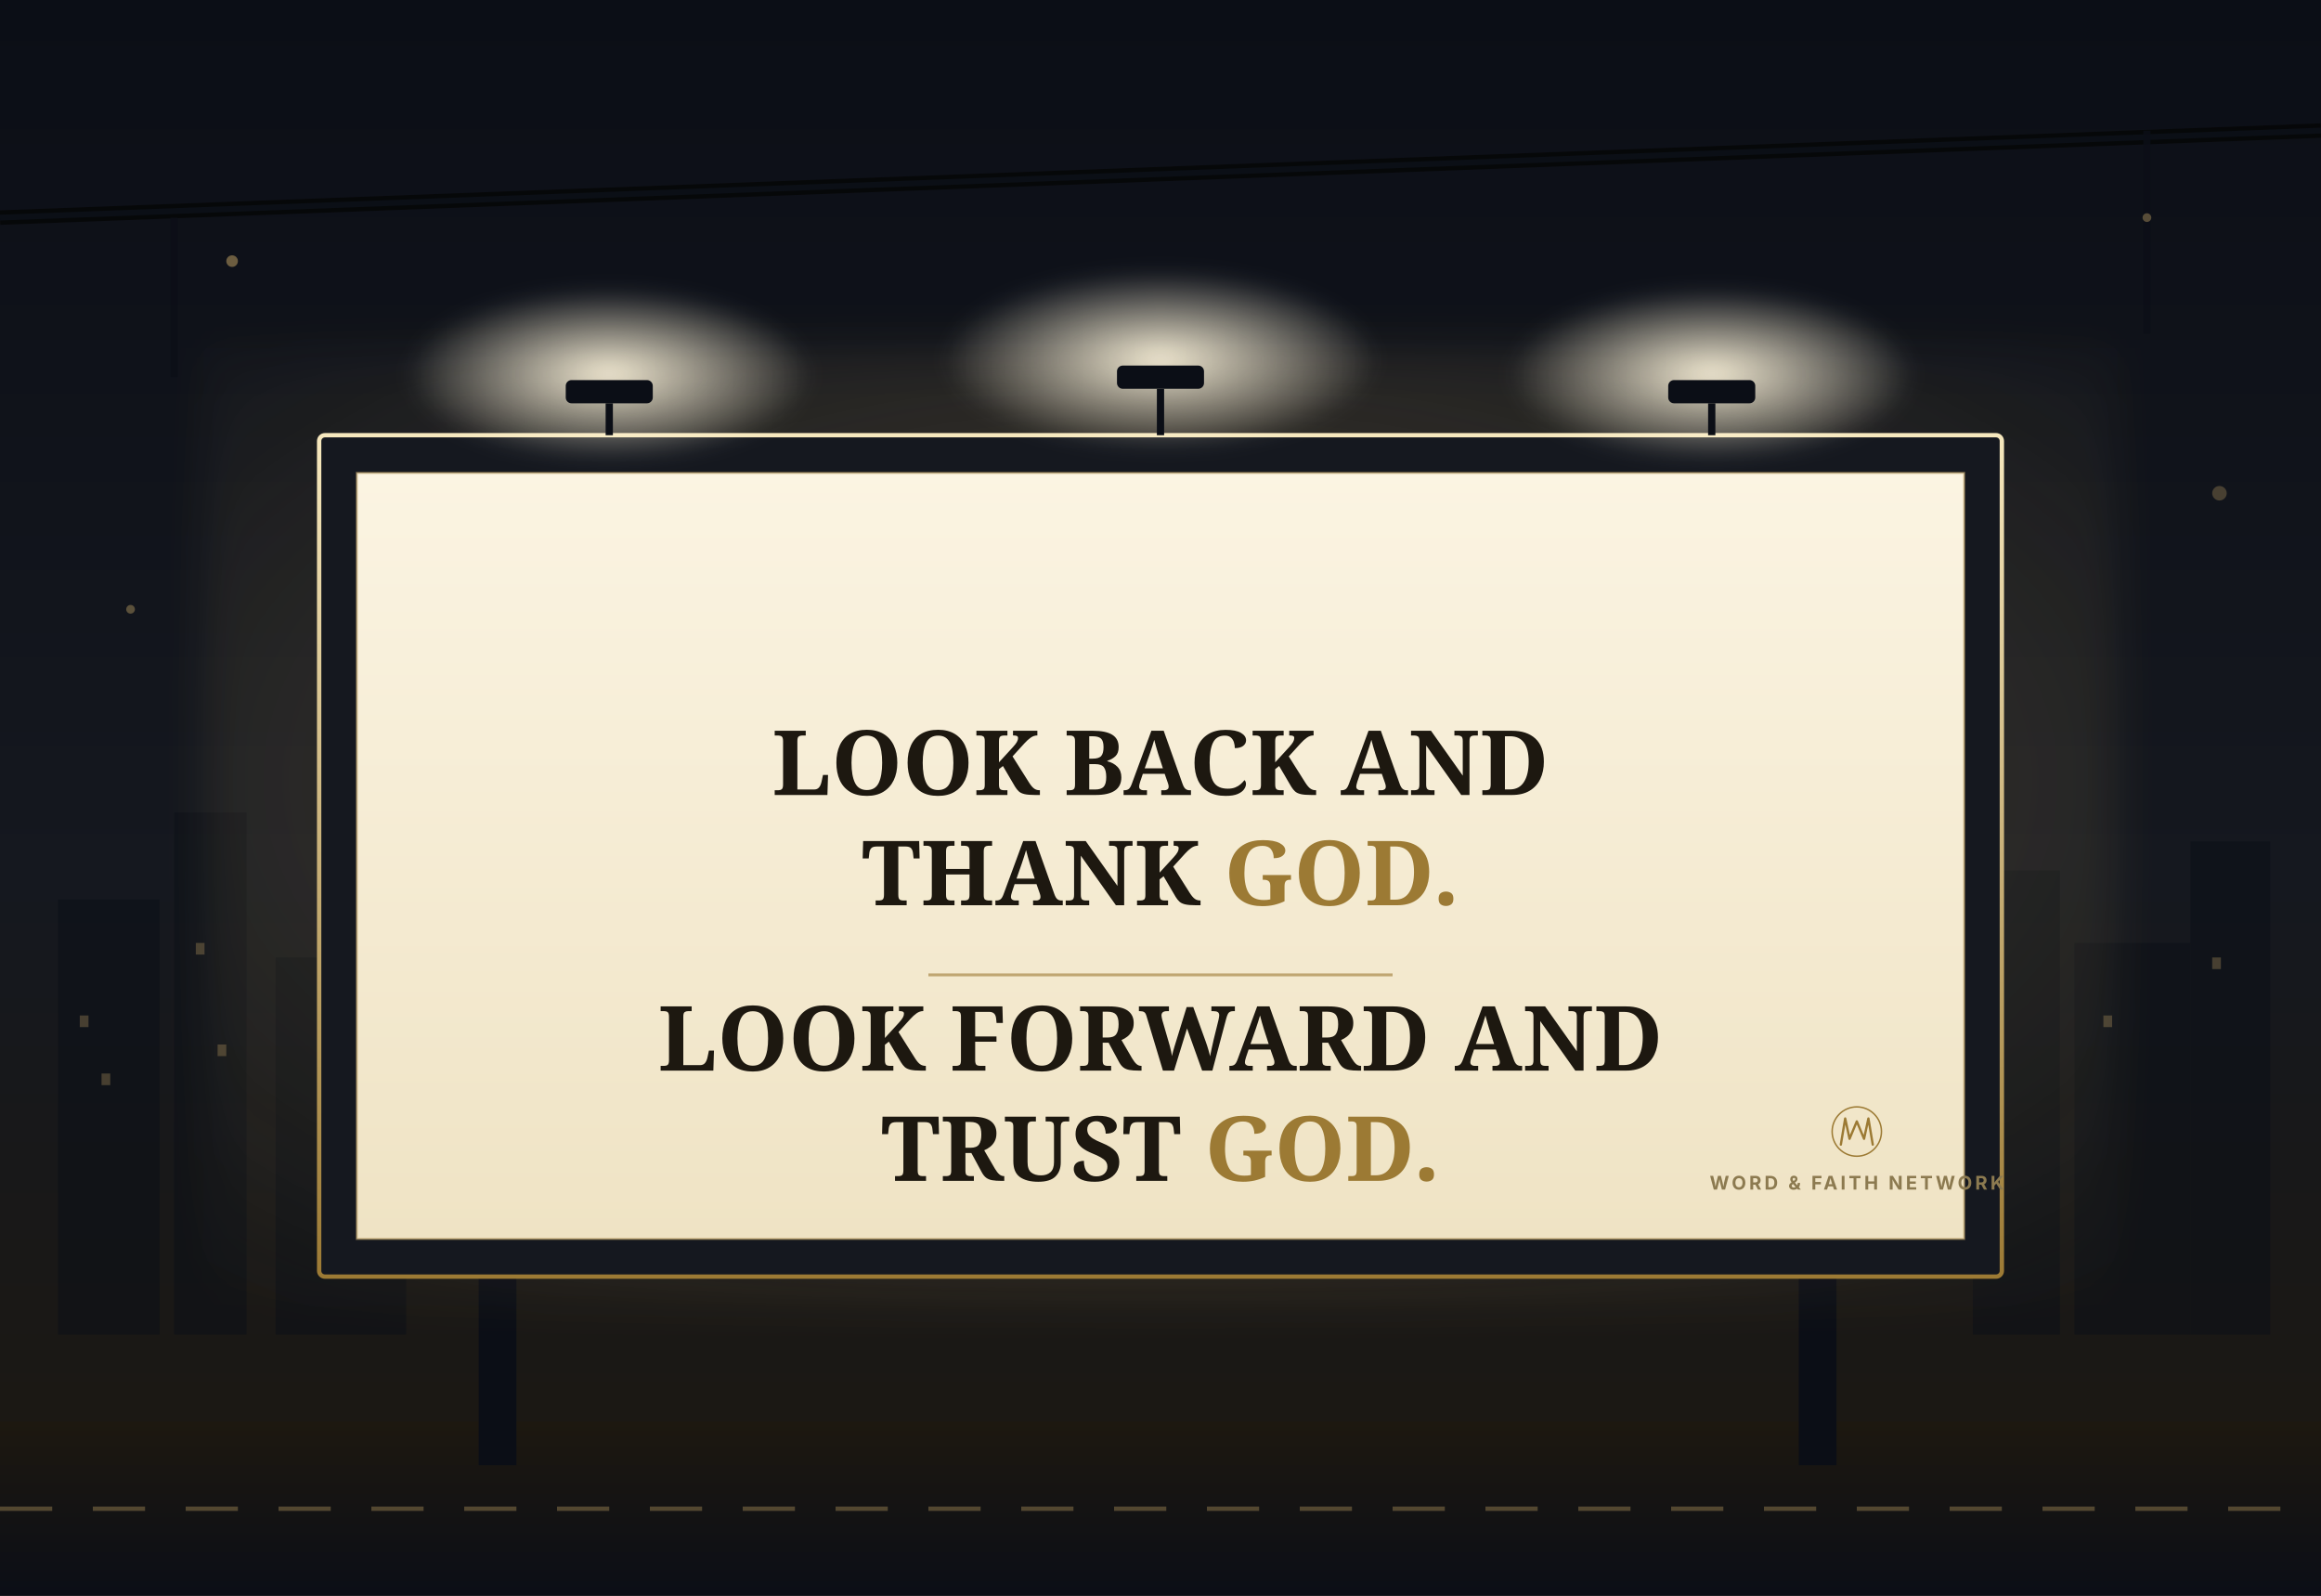
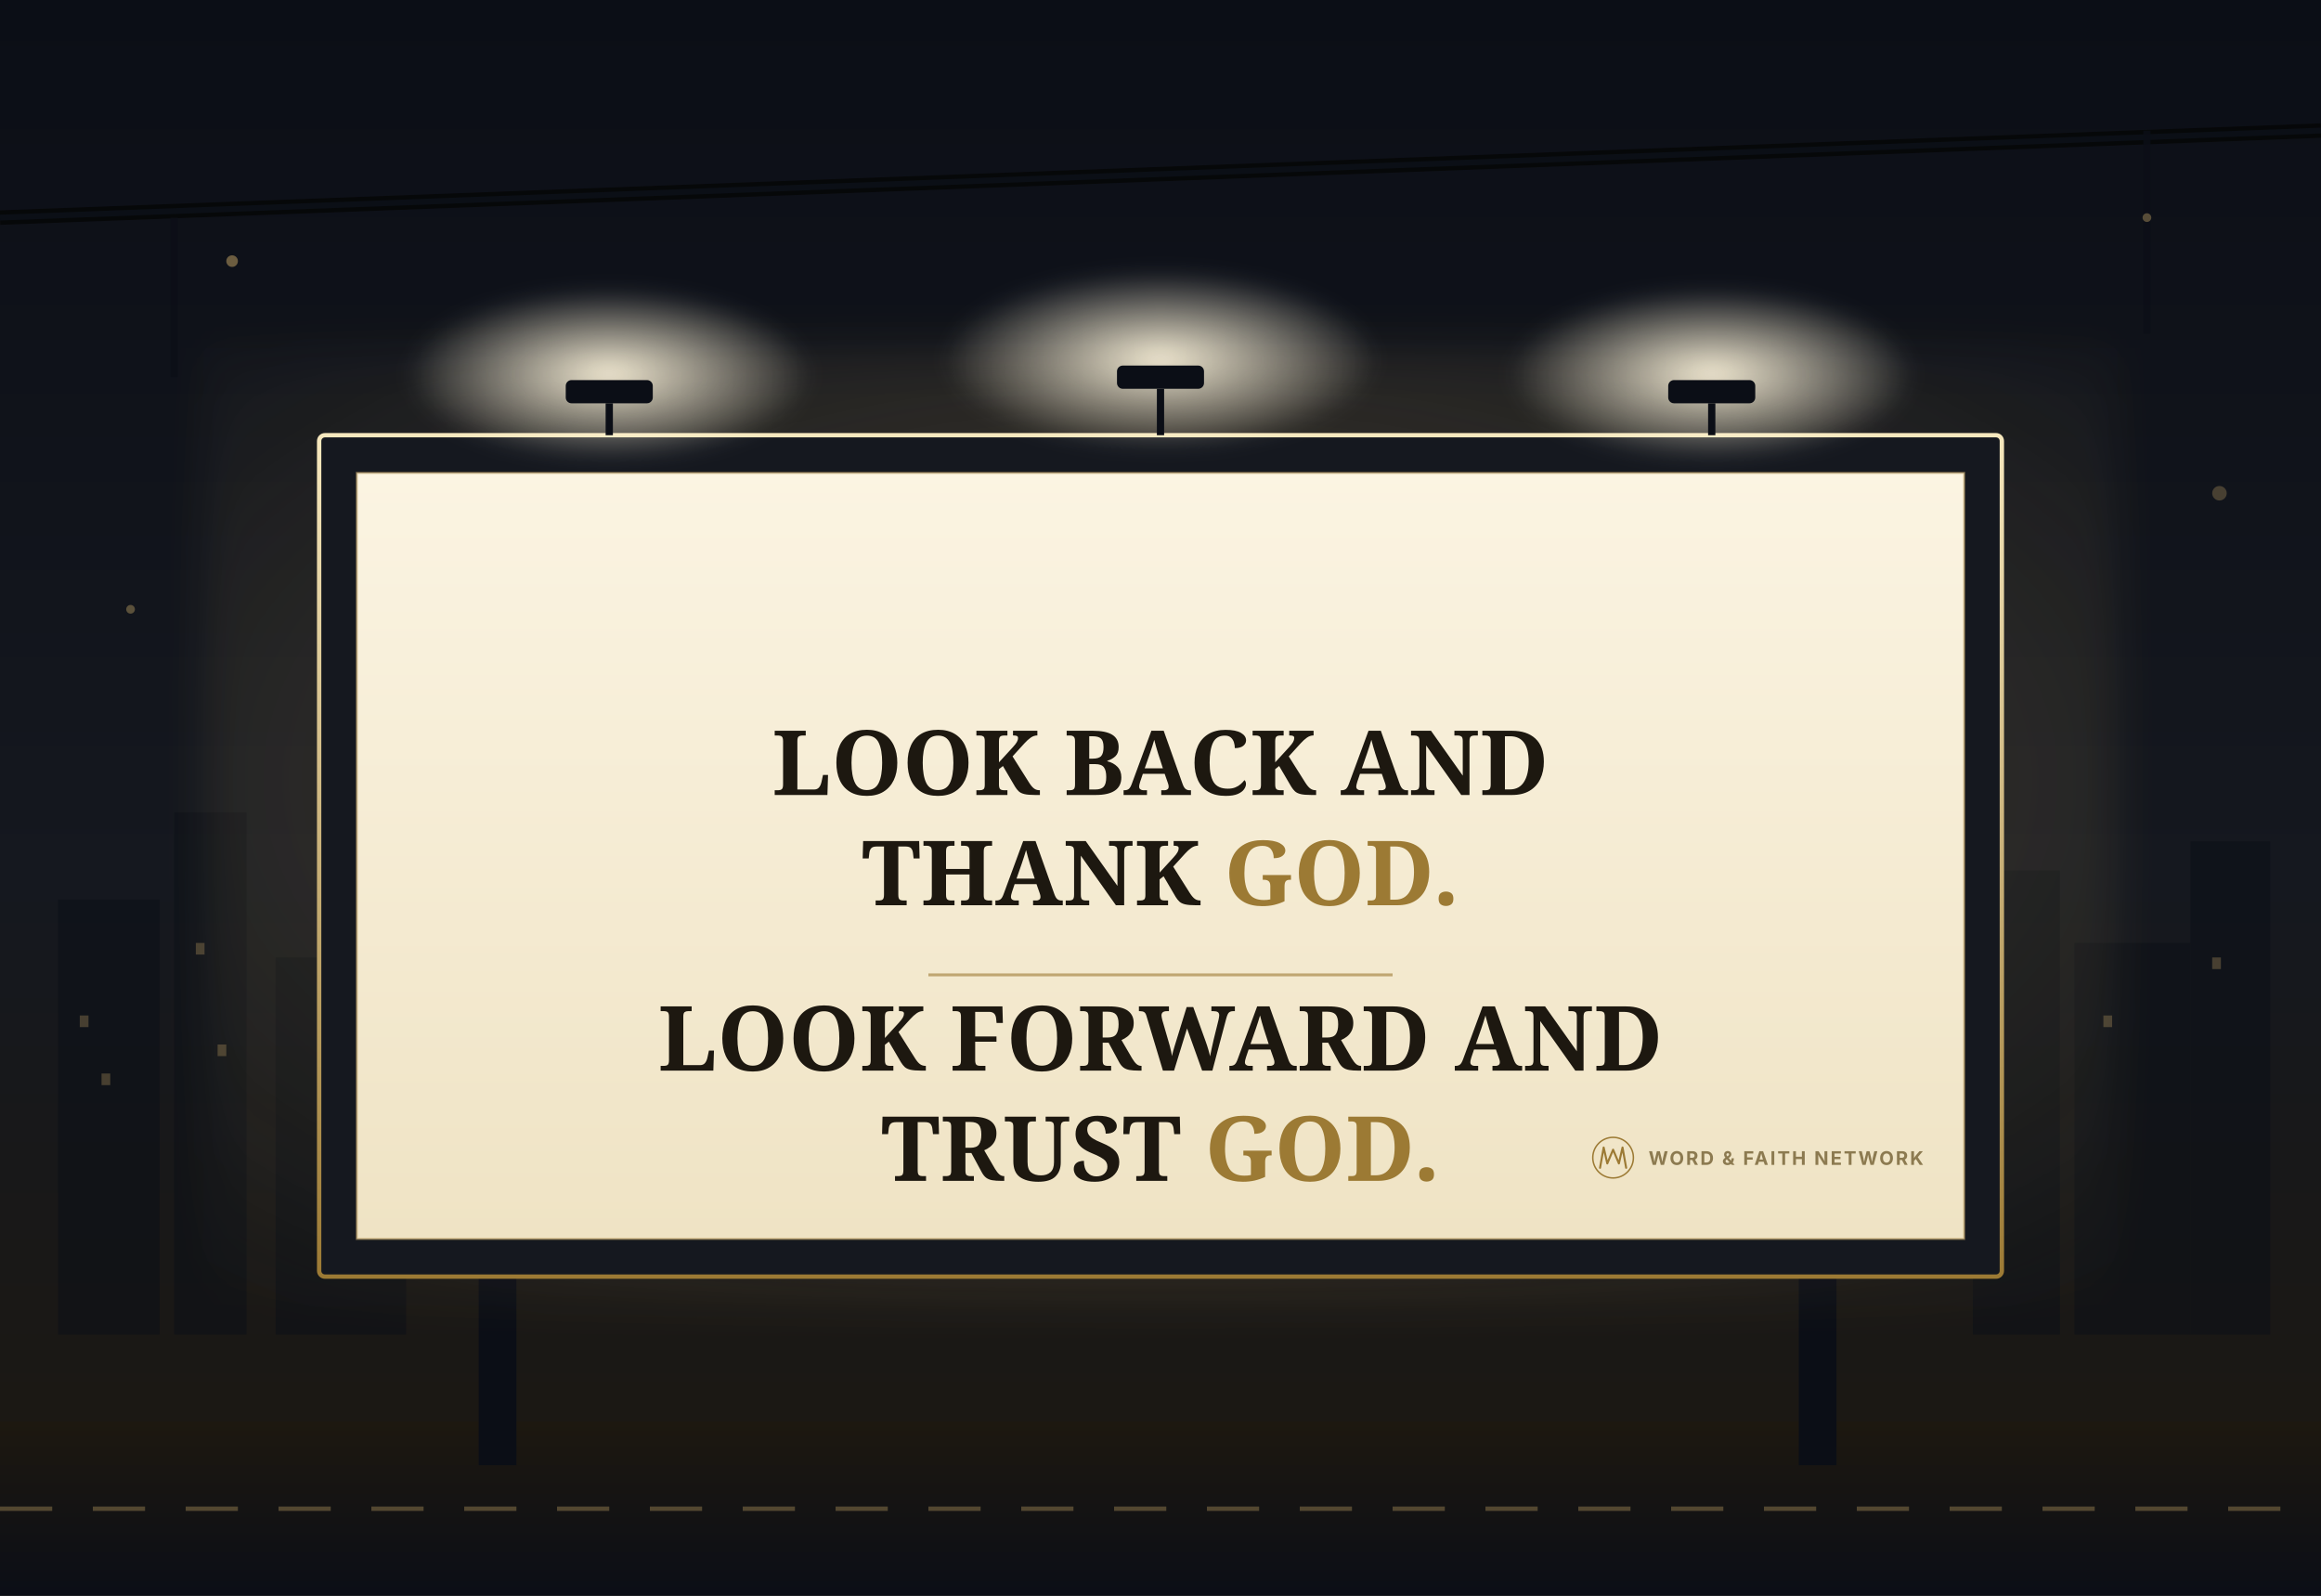
<svg xmlns="http://www.w3.org/2000/svg" viewBox="0 0 1600 1100" role="img" aria-labelledby="t d">
  <defs>
    <linearGradient id="sky" x1="0%" y1="0%" x2="0%" y2="100%">
      <stop offset="0%" stop-color="#0B0E16" />
      <stop offset="55%" stop-color="#15181F" />
      <stop offset="100%" stop-color="#1D1810" />
    </linearGradient>
    <radialGradient id="boardGlow" cx="50%" cy="45%" r="75%">
      <stop offset="0%" stop-color="#C9A968" stop-opacity="0.55" />
      <stop offset="45%" stop-color="#C9A968" stop-opacity="0.16" />
      <stop offset="100%" stop-color="#C9A968" stop-opacity="0" />
    </radialGradient>
    <linearGradient id="boardFace" x1="0%" y1="0%" x2="0%" y2="100%">
      <stop offset="0%" stop-color="#FBF4E2" />
      <stop offset="100%" stop-color="#EFE3C4" />
    </linearGradient>
    <linearGradient id="goldFrame" x1="0%" y1="0%" x2="0%" y2="100%">
      <stop offset="0%" stop-color="#F6E8BE" />
      <stop offset="100%" stop-color="#9C7A34" />
    </linearGradient>
    <radialGradient id="lampGlow" cx="50%" cy="50%" r="50%">
      <stop offset="0%" stop-color="#FFF6DD" stop-opacity="0.95" />
      <stop offset="100%" stop-color="#FFF6DD" stop-opacity="0" />
    </radialGradient>
    <linearGradient id="roadGrad" x1="0%" y1="0%" x2="0%" y2="100%">
      <stop offset="0%" stop-color="#1D1810" />
      <stop offset="100%" stop-color="#0B0E16" />
    </linearGradient>
    <filter id="soft" x="-50%" y="-50%" width="200%" height="200%">
      <feGaussianBlur stdDeviation="14" />
    </filter>
    <filter id="soft2" x="-50%" y="-50%" width="200%" height="200%">
      <feGaussianBlur stdDeviation="6" />
    </filter>
  </defs>
  <rect width="1600" height="1100" fill="url(#sky)" />
  <g opacity="0.55" fill="#0B0E16">
    <rect x="40" y="620" width="70" height="300" />
    <rect x="120" y="560" width="50" height="360" />
    <rect x="190" y="660" width="90" height="260" />
    <rect x="1360" y="600" width="60" height="320" />
    <rect x="1430" y="650" width="80" height="270" />
    <rect x="1510" y="580" width="55" height="340" />
  </g>
  <g opacity="0.3" fill="#C9A968">
    <rect x="55" y="700" width="6" height="8" />
    <rect x="70" y="740" width="6" height="8" />
    <rect x="135" y="650" width="6" height="8" />
    <rect x="150" y="720" width="6" height="8" />
    <rect x="1375" y="690" width="6" height="8" />
    <rect x="1450" y="700" width="6" height="8" />
    <rect x="1525" y="660" width="6" height="8" />
  </g>
  <rect x="0" y="980" width="1600" height="120" fill="url(#roadGrad)" />
  <g stroke="#C9A968" stroke-width="3" opacity="0.35" stroke-dasharray="36 28">
    <line x1="0" y1="1040" x2="1600" y2="1040" />
  </g>
  <g stroke="#060708" stroke-width="10" fill="none" opacity="0.9">
    <path d="M0 150 L1600 90" />
    <path d="M0 150 L1600 90" stroke="#0B0E16" stroke-width="4" />
  </g>
  <g stroke="#0B0E16" stroke-width="5" opacity="0.8">
    <line x1="120" y1="150" x2="120" y2="260" />
    <line x1="1480" y1="90" x2="1480" y2="230" />
  </g>
  <rect x="330" y="860" width="26" height="150" fill="#0B0E16" />
  <rect x="1240" y="860" width="26" height="150" fill="#0B0E16" />
  <rect x="140" y="240" width="1320" height="660" fill="url(#boardGlow)" filter="url(#soft)" />
  <rect x="220" y="300" width="1160" height="580" rx="4" fill="#15181F" stroke="url(#goldFrame)" stroke-width="3" />
  <rect x="246" y="326" width="1108" height="528" fill="url(#boardFace)" />
  <rect x="246" y="326" width="1108" height="528" fill="none" stroke="#C9A968" stroke-width="1.5" opacity="0.5" />
  <g>
    <ellipse cx="420" cy="258" rx="140" ry="60" fill="url(#lampGlow)" filter="url(#soft2)" />
    <ellipse cx="800" cy="248" rx="150" ry="62" fill="url(#lampGlow)" filter="url(#soft2)" />
    <ellipse cx="1180" cy="258" rx="140" ry="60" fill="url(#lampGlow)" filter="url(#soft2)" />
    <g fill="#0B0E16">
      <rect x="390" y="262" width="60" height="16" rx="4" />
      <rect x="770" y="252" width="60" height="16" rx="4" />
      <rect x="1150" y="262" width="60" height="16" rx="4" />
    </g>
    <g stroke="#0B0E16" stroke-width="5">
      <line x1="420" y1="278" x2="420" y2="300" />
      <line x1="800" y1="268" x2="800" y2="300" />
      <line x1="1180" y1="278" x2="1180" y2="300" />
    </g>
  </g>
  <text x="800" y="548" text-anchor="middle" font-family="'Fraunces', Georgia, serif" font-weight="700" font-size="62" fill="#1D1810" letter-spacing="0.3">LOOK BACK AND</text>
  <text x="800" y="624" text-anchor="middle" font-family="'Fraunces', Georgia, serif" font-weight="700" font-size="62" fill="#1D1810" letter-spacing="0.3">THANK <tspan fill="#9C7A34">GOD.</tspan>
  </text>
  <line x1="640" y1="672" x2="960" y2="672" stroke="#9C7A34" stroke-width="2" opacity="0.6" />
  <text x="800" y="738" text-anchor="middle" font-family="'Fraunces', Georgia, serif" font-weight="700" font-size="62" fill="#1D1810" letter-spacing="0.3">LOOK FORWARD AND</text>
  <text x="800" y="814" text-anchor="middle" font-family="'Fraunces', Georgia, serif" font-weight="700" font-size="62" fill="#1D1810" letter-spacing="0.3">TRUST <tspan fill="#9C7A34">GOD.</tspan>
  </text>
-   <g transform="translate(1280,780)">
-     <circle cx="0" cy="0" r="17" fill="none" stroke="#9C7A34" stroke-width="1" />
-     <path d="M-11 9 L-8 -9 L-5 5 L0 -7 L5 5 L8 -9 L11 9" fill="none" stroke="#9C7A34" stroke-width="1.6" stroke-linecap="round" stroke-linejoin="round" />
+   <g transform="translate(1112,798)">
+     <circle cx="0" cy="0" r="14" fill="none" stroke="#9C7A34" stroke-width="1" />
+     <path d="M-9 7 L-6.5 -7 L-4 4 L0 -5.5 L4 4 L6.5 -7 L9 7" fill="none" stroke="#9C7A34" stroke-width="1.4" stroke-linecap="round" stroke-linejoin="round" />
  </g>
-   <text x="1280" y="820" text-anchor="middle" font-family="'Inter', -apple-system, sans-serif" font-size="13" font-weight="700" letter-spacing="2" fill="#8C7A50">WORD &amp; FAITH NETWORK</text>
+   <text x="1326" y="803" text-anchor="end" font-family="'Inter', -apple-system, sans-serif" font-size="13" font-weight="700" letter-spacing="1.3" fill="#8C7A50">WORD &amp; FAITH NETWORK</text>
  <circle cx="160" cy="180" r="4" fill="#C9A968" opacity="0.5" />
  <circle cx="1480" cy="150" r="3" fill="#C9A968" opacity="0.4" />
  <circle cx="1530" cy="340" r="5" fill="#C9A968" opacity="0.3" />
  <circle cx="90" cy="420" r="3" fill="#C9A968" opacity="0.4" />
</svg>
